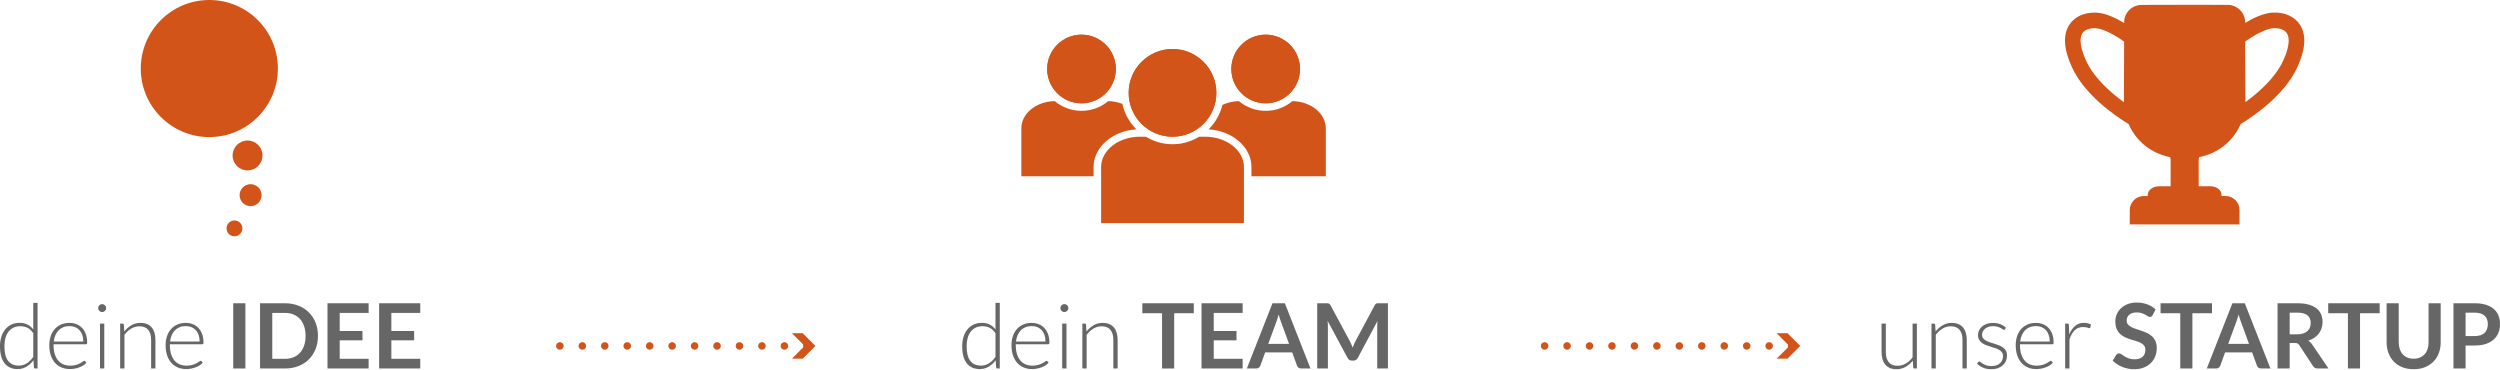
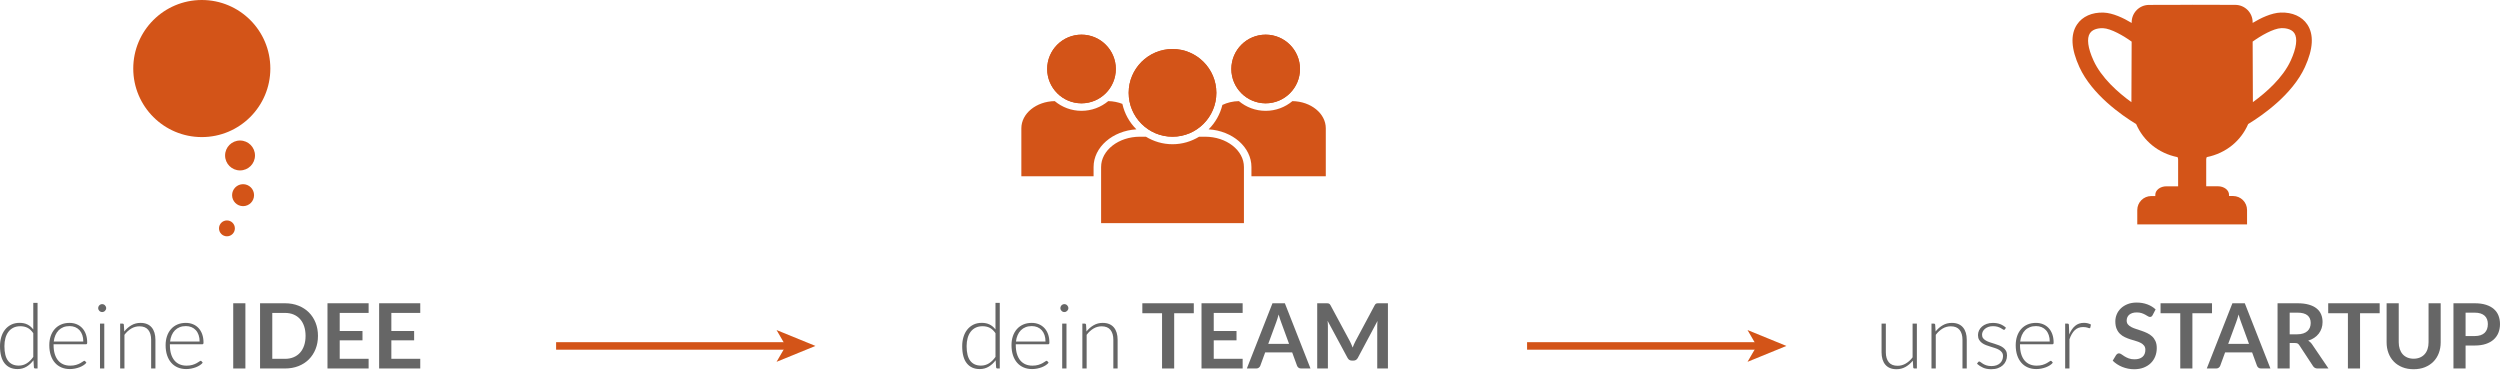
<svg xmlns="http://www.w3.org/2000/svg" version="1.1" id="Ebene_1" x="0px" y="0px" width="332.571px" height="49.115px" viewBox="0 0 332.571 49.115" enable-background="new 0 0 332.571 49.115" xml:space="preserve">
  <g>
    <path fill="#666666" d="M4.684,49.019c-0.099,0-0.156-0.051-0.172-0.155l-0.061-0.942c-0.264,0.36-0.574,0.646-0.928,0.857   c-0.354,0.213-0.752,0.318-1.192,0.318c-0.733,0-1.305-0.254-1.715-0.762S0,47.065,0,46.049c0-0.436,0.057-0.843,0.171-1.221   s0.282-0.706,0.504-0.983c0.223-0.279,0.495-0.498,0.817-0.658c0.322-0.159,0.694-0.239,1.114-0.239   c0.405,0,0.755,0.075,1.051,0.225c0.297,0.15,0.553,0.369,0.77,0.657v-3.54h0.57v8.729H4.684z M2.493,48.636   c0.396,0,0.755-0.103,1.076-0.307c0.32-0.204,0.607-0.488,0.859-0.852v-3.15c-0.232-0.34-0.488-0.58-0.767-0.721   c-0.278-0.139-0.594-0.209-0.946-0.209s-0.661,0.063-0.925,0.191c-0.265,0.129-0.486,0.309-0.664,0.543s-0.313,0.514-0.403,0.84   s-0.135,0.686-0.135,1.077c0,0.888,0.165,1.542,0.493,1.959C1.409,48.427,1.88,48.636,2.493,48.636z" />
    <path fill="#666666" d="M9.252,42.953c0.336,0,0.647,0.058,0.933,0.174c0.286,0.116,0.534,0.285,0.744,0.507   c0.21,0.223,0.374,0.495,0.492,0.819c0.118,0.323,0.177,0.696,0.177,1.116c0,0.088-0.013,0.148-0.039,0.18   c-0.026,0.032-0.067,0.048-0.123,0.048H7.128v0.114c0,0.447,0.052,0.842,0.156,1.182s0.252,0.625,0.444,0.855   c0.192,0.23,0.424,0.402,0.696,0.52C8.696,48.583,9,48.642,9.336,48.642c0.3,0,0.56-0.033,0.78-0.1   c0.22-0.066,0.405-0.141,0.555-0.223c0.15-0.081,0.269-0.155,0.357-0.221c0.088-0.066,0.152-0.1,0.192-0.1   c0.052,0,0.092,0.02,0.12,0.061l0.156,0.191c-0.096,0.12-0.223,0.232-0.381,0.336s-0.334,0.193-0.528,0.268   c-0.194,0.074-0.402,0.133-0.624,0.177c-0.222,0.044-0.445,0.065-0.669,0.065c-0.408,0-0.78-0.07-1.116-0.213   c-0.336-0.142-0.625-0.349-0.865-0.621c-0.241-0.271-0.427-0.604-0.558-0.998c-0.131-0.395-0.197-0.846-0.197-1.354   c0-0.428,0.061-0.823,0.183-1.186c0.122-0.361,0.298-0.674,0.528-0.936s0.512-0.467,0.846-0.615   C8.449,43.027,8.828,42.953,9.252,42.953z M9.261,43.379c-0.308,0-0.583,0.048-0.827,0.144c-0.244,0.097-0.454,0.234-0.632,0.414   c-0.178,0.181-0.321,0.396-0.431,0.648s-0.183,0.534-0.219,0.846h3.93c0-0.32-0.044-0.606-0.131-0.861   c-0.088-0.254-0.212-0.469-0.372-0.645s-0.352-0.311-0.575-0.404S9.532,43.379,9.261,43.379z" />
    <path fill="#666666" d="M14.124,40.991c0,0.072-0.015,0.139-0.045,0.201c-0.03,0.062-0.069,0.117-0.117,0.164   c-0.048,0.049-0.104,0.086-0.168,0.115c-0.064,0.027-0.132,0.041-0.204,0.041c-0.072,0-0.14-0.014-0.204-0.041   c-0.064-0.029-0.12-0.066-0.168-0.115c-0.048-0.047-0.086-0.103-0.114-0.164c-0.028-0.063-0.042-0.129-0.042-0.201   s0.014-0.141,0.042-0.207s0.066-0.123,0.114-0.171c0.048-0.048,0.104-0.087,0.168-0.114s0.132-0.042,0.204-0.042   c0.072,0,0.14,0.015,0.204,0.042s0.12,0.066,0.168,0.114c0.048,0.048,0.087,0.104,0.117,0.171S14.124,40.919,14.124,40.991z    M13.872,43.049v5.97h-0.57v-5.97H13.872z" />
    <path fill="#666666" d="M15.984,49.019v-5.97h0.312c0.104,0,0.164,0.05,0.18,0.15l0.054,0.899c0.272-0.344,0.589-0.621,0.951-0.83   c0.362-0.211,0.765-0.315,1.209-0.315c0.328,0,0.617,0.052,0.867,0.155c0.25,0.104,0.457,0.255,0.621,0.451   c0.164,0.195,0.288,0.432,0.372,0.707c0.084,0.276,0.126,0.588,0.126,0.937v3.815h-0.57v-3.815c0-0.56-0.128-0.999-0.384-1.317   s-0.648-0.477-1.176-0.477c-0.392,0-0.756,0.102-1.092,0.303c-0.336,0.202-0.636,0.479-0.9,0.831v4.476H15.984z" />
    <path fill="#666666" d="M24.725,42.953c0.336,0,0.647,0.058,0.934,0.174s0.534,0.285,0.744,0.507   c0.21,0.223,0.374,0.495,0.491,0.819c0.118,0.323,0.178,0.696,0.178,1.116c0,0.088-0.014,0.148-0.039,0.18   c-0.026,0.032-0.067,0.048-0.123,0.048h-4.308v0.114c0,0.447,0.052,0.842,0.156,1.182s0.252,0.625,0.444,0.855   c0.192,0.23,0.424,0.402,0.696,0.52c0.272,0.115,0.576,0.174,0.912,0.174c0.301,0,0.561-0.033,0.78-0.1s0.405-0.141,0.555-0.223   c0.15-0.081,0.27-0.155,0.357-0.221c0.088-0.066,0.152-0.1,0.192-0.1c0.052,0,0.092,0.02,0.119,0.061l0.156,0.191   c-0.096,0.12-0.223,0.232-0.381,0.336s-0.334,0.193-0.528,0.268c-0.193,0.074-0.401,0.133-0.624,0.177   c-0.222,0.044-0.444,0.065-0.669,0.065c-0.407,0-0.779-0.07-1.116-0.213c-0.336-0.142-0.625-0.349-0.865-0.621   c-0.241-0.271-0.427-0.604-0.558-0.998c-0.131-0.395-0.197-0.846-0.197-1.354c0-0.428,0.061-0.823,0.183-1.186   c0.122-0.361,0.298-0.674,0.528-0.936s0.512-0.467,0.846-0.615C23.922,43.027,24.301,42.953,24.725,42.953z M24.734,43.379   c-0.308,0-0.583,0.048-0.827,0.144c-0.244,0.097-0.454,0.234-0.632,0.414c-0.178,0.181-0.321,0.396-0.431,0.648   s-0.183,0.534-0.219,0.846h3.93c0-0.32-0.044-0.606-0.132-0.861c-0.088-0.254-0.211-0.469-0.371-0.645s-0.352-0.311-0.575-0.404   S25.005,43.379,24.734,43.379z" />
    <path fill="#666666" d="M32.645,49.019h-1.62v-8.676h1.62V49.019z" />
    <path fill="#666666" d="M42.299,44.681c0,0.637-0.106,1.221-0.318,1.752c-0.212,0.532-0.51,0.99-0.894,1.375   c-0.384,0.383-0.846,0.682-1.386,0.894s-1.139,0.317-1.794,0.317h-3.313v-8.676h3.313c0.655,0,1.254,0.107,1.794,0.321   s1.002,0.513,1.386,0.894c0.384,0.383,0.682,0.84,0.894,1.371C42.193,43.461,42.299,44.045,42.299,44.681z M40.649,44.681   c0-0.476-0.063-0.902-0.191-1.281c-0.128-0.377-0.311-0.697-0.546-0.959c-0.236-0.262-0.523-0.463-0.861-0.604   c-0.338-0.14-0.719-0.21-1.143-0.21h-1.687v6.108h1.687c0.424,0,0.805-0.07,1.143-0.211c0.338-0.139,0.625-0.34,0.861-0.603   c0.235-0.262,0.418-0.582,0.546-0.96S40.649,45.157,40.649,44.681z" />
    <path fill="#666666" d="M49.037,40.343v1.284h-3.846v2.406h3.03v1.241h-3.03v2.455h3.846v1.289h-5.472v-8.676H49.037z" />
    <path fill="#666666" d="M55.907,40.343v1.284h-3.846v2.406h3.03v1.241h-3.03v2.455h3.846v1.289h-5.472v-8.676H55.907z" />
  </g>
  <g>
-     <path fill="#666666" d="M132.684,49.019c-0.1,0-0.156-0.051-0.172-0.155l-0.061-0.942c-0.264,0.36-0.574,0.646-0.928,0.857   c-0.355,0.213-0.752,0.318-1.193,0.318c-0.732,0-1.305-0.254-1.715-0.762S128,47.065,128,46.049c0-0.436,0.057-0.843,0.171-1.221   s0.282-0.706,0.505-0.983c0.223-0.279,0.494-0.498,0.816-0.658c0.322-0.159,0.694-0.239,1.115-0.239   c0.404,0,0.754,0.075,1.051,0.225c0.297,0.15,0.553,0.369,0.77,0.657v-3.54h0.57v8.729H132.684z M130.493,48.636   c0.396,0,0.756-0.103,1.076-0.307s0.607-0.488,0.859-0.852v-3.15c-0.232-0.34-0.488-0.58-0.767-0.721   c-0.278-0.139-0.594-0.209-0.946-0.209s-0.661,0.063-0.926,0.191c-0.264,0.129-0.485,0.309-0.664,0.543   c-0.178,0.234-0.313,0.514-0.402,0.84s-0.135,0.686-0.135,1.077c0,0.888,0.164,1.542,0.492,1.959   C129.409,48.427,129.879,48.636,130.493,48.636z" />
-     <path fill="#666666" d="M137.252,42.953c0.336,0,0.646,0.058,0.932,0.174c0.287,0.116,0.535,0.285,0.744,0.507   c0.211,0.223,0.375,0.495,0.492,0.819c0.118,0.323,0.178,0.696,0.178,1.116c0,0.088-0.014,0.148-0.039,0.18   c-0.026,0.032-0.067,0.048-0.123,0.048h-4.309v0.114c0,0.447,0.053,0.842,0.156,1.182s0.252,0.625,0.444,0.855   s0.424,0.402,0.696,0.52c0.271,0.115,0.576,0.174,0.912,0.174c0.299,0,0.56-0.033,0.779-0.1c0.221-0.066,0.405-0.141,0.555-0.223   c0.15-0.081,0.27-0.155,0.357-0.221c0.088-0.066,0.152-0.1,0.191-0.1c0.053,0,0.092,0.02,0.121,0.061l0.155,0.191   c-0.096,0.12-0.223,0.232-0.381,0.336s-0.334,0.193-0.528,0.268c-0.193,0.074-0.402,0.133-0.623,0.177   c-0.223,0.044-0.445,0.065-0.67,0.065c-0.408,0-0.779-0.07-1.115-0.213c-0.336-0.142-0.625-0.349-0.865-0.621   c-0.24-0.271-0.427-0.604-0.559-0.998c-0.131-0.395-0.197-0.846-0.197-1.354c0-0.428,0.062-0.823,0.184-1.186   c0.122-0.361,0.298-0.674,0.527-0.936c0.23-0.262,0.513-0.467,0.847-0.615C136.449,43.027,136.828,42.953,137.252,42.953z    M137.26,43.379c-0.307,0-0.583,0.048-0.826,0.144c-0.244,0.097-0.455,0.234-0.633,0.414c-0.178,0.181-0.32,0.396-0.431,0.648   s-0.183,0.534-0.219,0.846h3.93c0-0.32-0.044-0.606-0.132-0.861c-0.088-0.254-0.211-0.469-0.371-0.645s-0.352-0.311-0.575-0.404   S137.532,43.379,137.26,43.379z" />
-     <path fill="#666666" d="M142.124,40.991c0,0.072-0.016,0.139-0.045,0.201c-0.029,0.062-0.068,0.117-0.117,0.164   c-0.048,0.049-0.104,0.086-0.168,0.115c-0.064,0.027-0.132,0.041-0.203,0.041c-0.072,0-0.141-0.014-0.205-0.041   c-0.063-0.029-0.119-0.066-0.168-0.115c-0.048-0.047-0.086-0.103-0.113-0.164c-0.028-0.063-0.043-0.129-0.043-0.201   s0.015-0.141,0.043-0.207c0.027-0.066,0.065-0.123,0.113-0.171c0.049-0.048,0.104-0.087,0.168-0.114   c0.064-0.027,0.133-0.042,0.205-0.042c0.071,0,0.139,0.015,0.203,0.042s0.12,0.066,0.168,0.114   c0.049,0.048,0.088,0.104,0.117,0.171S142.124,40.919,142.124,40.991z M141.872,43.049v5.97h-0.57v-5.97H141.872z" />
-     <path fill="#666666" d="M143.984,49.019v-5.97h0.312c0.104,0,0.164,0.05,0.18,0.15l0.055,0.899c0.271-0.344,0.589-0.621,0.951-0.83   c0.361-0.211,0.765-0.315,1.209-0.315c0.328,0,0.617,0.052,0.867,0.155c0.25,0.104,0.457,0.255,0.621,0.451   c0.164,0.195,0.287,0.432,0.371,0.707c0.084,0.276,0.127,0.588,0.127,0.937v3.815h-0.57v-3.815c0-0.56-0.129-0.999-0.385-1.317   s-0.647-0.477-1.176-0.477c-0.392,0-0.756,0.102-1.092,0.303c-0.336,0.202-0.636,0.479-0.9,0.831v4.476H143.984z" />
+     <path fill="#666666" d="M132.684,49.019c-0.099,0-0.156-0.051-0.172-0.155l-0.061-0.942c-0.264,0.36-0.574,0.646-0.928,0.857   c-0.354,0.213-0.752,0.318-1.192,0.318c-0.733,0-1.305-0.254-1.715-0.762S128,47.065,128,46.049c0-0.436,0.057-0.843,0.171-1.221   s0.282-0.706,0.504-0.983c0.223-0.279,0.495-0.498,0.817-0.658c0.322-0.159,0.694-0.239,1.114-0.239   c0.405,0,0.755,0.075,1.051,0.225c0.297,0.15,0.553,0.369,0.77,0.657v-3.54h0.57v8.729H132.684z M130.493,48.636   c0.396,0,0.755-0.103,1.076-0.307c0.32-0.204,0.607-0.488,0.859-0.852v-3.15c-0.232-0.34-0.488-0.58-0.767-0.721   c-0.278-0.139-0.594-0.209-0.946-0.209s-0.661,0.063-0.925,0.191c-0.265,0.129-0.486,0.309-0.664,0.543s-0.313,0.514-0.403,0.84   s-0.135,0.686-0.135,1.077c0,0.888,0.165,1.542,0.493,1.959C129.409,48.427,129.88,48.636,130.493,48.636z" />
+     <path fill="#666666" d="M137.252,42.953c0.336,0,0.647,0.058,0.933,0.174c0.286,0.116,0.534,0.285,0.744,0.507   c0.21,0.223,0.374,0.495,0.492,0.819c0.118,0.323,0.177,0.696,0.177,1.116c0,0.088-0.013,0.148-0.039,0.18   c-0.026,0.032-0.067,0.048-0.123,0.048h-4.308v0.114c0,0.447,0.052,0.842,0.156,1.182s0.252,0.625,0.444,0.855   c0.192,0.23,0.424,0.402,0.696,0.52c0.272,0.115,0.576,0.174,0.912,0.174c0.3,0,0.56-0.033,0.78-0.1   c0.22-0.066,0.405-0.141,0.555-0.223c0.15-0.081,0.269-0.155,0.357-0.221c0.088-0.066,0.152-0.1,0.192-0.1   c0.052,0,0.092,0.02,0.12,0.061l0.156,0.191c-0.096,0.12-0.223,0.232-0.381,0.336s-0.334,0.193-0.528,0.268   c-0.194,0.074-0.402,0.133-0.624,0.177c-0.222,0.044-0.445,0.065-0.669,0.065c-0.408,0-0.78-0.07-1.116-0.213   c-0.336-0.142-0.625-0.349-0.865-0.621c-0.241-0.271-0.427-0.604-0.558-0.998c-0.131-0.395-0.197-0.846-0.197-1.354   c0-0.428,0.061-0.823,0.183-1.186c0.122-0.361,0.298-0.674,0.528-0.936s0.512-0.467,0.846-0.615   C136.449,43.027,136.828,42.953,137.252,42.953z M137.261,43.379c-0.308,0-0.583,0.048-0.827,0.144   c-0.244,0.097-0.454,0.234-0.632,0.414c-0.178,0.181-0.321,0.396-0.431,0.648s-0.183,0.534-0.219,0.846h3.93   c0-0.32-0.044-0.606-0.131-0.861c-0.088-0.254-0.212-0.469-0.372-0.645s-0.352-0.311-0.575-0.404S137.532,43.379,137.261,43.379z" />
+     <path fill="#666666" d="M142.124,40.991c0,0.072-0.015,0.139-0.045,0.201c-0.03,0.062-0.069,0.117-0.117,0.164   c-0.048,0.049-0.104,0.086-0.168,0.115c-0.064,0.027-0.132,0.041-0.204,0.041c-0.072,0-0.14-0.014-0.204-0.041   c-0.064-0.029-0.12-0.066-0.168-0.115c-0.048-0.047-0.086-0.103-0.114-0.164c-0.028-0.063-0.042-0.129-0.042-0.201   s0.014-0.141,0.042-0.207s0.066-0.123,0.114-0.171c0.048-0.048,0.104-0.087,0.168-0.114s0.132-0.042,0.204-0.042   c0.072,0,0.14,0.015,0.204,0.042s0.12,0.066,0.168,0.114c0.048,0.048,0.087,0.104,0.117,0.171S142.124,40.919,142.124,40.991z    M141.872,43.049v5.97h-0.57v-5.97H141.872z" />
+     <path fill="#666666" d="M143.984,49.019v-5.97h0.312c0.104,0,0.164,0.05,0.18,0.15l0.054,0.899c0.272-0.344,0.589-0.621,0.951-0.83   c0.362-0.211,0.765-0.315,1.209-0.315c0.328,0,0.617,0.052,0.867,0.155c0.25,0.104,0.457,0.255,0.621,0.451   c0.164,0.195,0.288,0.432,0.372,0.707c0.084,0.276,0.126,0.588,0.126,0.937v3.815h-0.57v-3.815c0-0.56-0.128-0.999-0.384-1.317   s-0.648-0.477-1.176-0.477c-0.392,0-0.756,0.102-1.092,0.303c-0.336,0.202-0.636,0.479-0.9,0.831v4.476H143.984z" />
    <path fill="#666666" d="M158.809,40.343v1.326H156.2v7.35h-1.614v-7.35h-2.622v-1.326H158.809z" />
    <path fill="#666666" d="M165.307,40.343v1.284h-3.846v2.406h3.03v1.241h-3.03v2.455h3.846v1.289h-5.472v-8.676H165.307z" />
    <path fill="#666666" d="M174.332,49.019h-1.248c-0.14,0-0.255-0.035-0.345-0.104s-0.155-0.157-0.195-0.261l-0.647-1.771h-3.595   l-0.647,1.771c-0.032,0.092-0.096,0.176-0.189,0.252s-0.209,0.113-0.345,0.113h-1.254l3.408-8.676h1.649L174.332,49.019z    M168.715,45.743h2.767l-1.057-2.887c-0.048-0.127-0.101-0.278-0.159-0.453c-0.058-0.174-0.114-0.362-0.171-0.566   c-0.056,0.204-0.11,0.395-0.165,0.57c-0.054,0.176-0.106,0.33-0.158,0.462L168.715,45.743z" />
    <path fill="#666666" d="M179.77,45.817c0.058,0.139,0.115,0.277,0.171,0.418c0.057-0.145,0.114-0.286,0.174-0.426   c0.061-0.141,0.124-0.274,0.192-0.402l2.568-4.807c0.031-0.06,0.064-0.107,0.099-0.144s0.072-0.062,0.114-0.078   c0.042-0.016,0.089-0.026,0.141-0.03s0.114-0.006,0.187-0.006h1.218v8.676h-1.422v-5.604c0-0.104,0.003-0.218,0.009-0.342   s0.015-0.25,0.027-0.379l-2.622,4.921c-0.061,0.112-0.139,0.198-0.234,0.261s-0.208,0.094-0.336,0.094h-0.222   c-0.129,0-0.24-0.031-0.336-0.094c-0.097-0.063-0.175-0.148-0.234-0.261l-2.658-4.938c0.016,0.133,0.027,0.262,0.033,0.387   c0.006,0.127,0.009,0.244,0.009,0.352v5.604h-1.422v-8.676h1.218c0.072,0,0.134,0.002,0.187,0.006   c0.052,0.004,0.099,0.015,0.141,0.03c0.042,0.017,0.081,0.042,0.117,0.078s0.07,0.084,0.102,0.144l2.593,4.818   C179.649,45.547,179.712,45.681,179.77,45.817z" />
  </g>
  <g>
    <path fill="#666666" d="M250.87,43.049v3.816c0,0.56,0.129,0.999,0.386,1.317c0.257,0.317,0.647,0.477,1.174,0.477   c0.39,0,0.753-0.1,1.09-0.297c0.337-0.198,0.64-0.473,0.909-0.825v-4.488h0.57v5.97h-0.314c-0.111,0-0.168-0.051-0.172-0.155   l-0.055-0.888c-0.276,0.344-0.596,0.619-0.958,0.828c-0.362,0.207-0.767,0.312-1.211,0.312c-0.332,0-0.622-0.052-0.871-0.156   s-0.454-0.254-0.618-0.45c-0.165-0.195-0.289-0.432-0.373-0.707c-0.084-0.277-0.127-0.589-0.127-0.937v-3.816H250.87z" />
    <path fill="#666666" d="M256.942,49.019v-5.97h0.313c0.104,0,0.163,0.05,0.18,0.15l0.054,0.899c0.272-0.344,0.589-0.621,0.951-0.83   c0.362-0.211,0.765-0.315,1.209-0.315c0.327,0,0.616,0.052,0.866,0.155c0.25,0.104,0.457,0.255,0.621,0.451   c0.164,0.195,0.289,0.432,0.373,0.707c0.084,0.276,0.125,0.588,0.125,0.937v3.815h-0.569v-3.815c0-0.56-0.128-0.999-0.384-1.317   s-0.648-0.477-1.176-0.477c-0.393,0-0.757,0.102-1.093,0.303c-0.336,0.202-0.636,0.479-0.899,0.831v4.476H256.942z" />
    <path fill="#666666" d="M266.721,43.793c-0.027,0.056-0.072,0.084-0.132,0.084c-0.044,0-0.101-0.024-0.171-0.075   c-0.07-0.05-0.162-0.105-0.275-0.168c-0.115-0.062-0.255-0.117-0.42-0.168c-0.167-0.05-0.369-0.074-0.609-0.074   c-0.217,0-0.414,0.03-0.592,0.092c-0.178,0.063-0.33,0.145-0.455,0.249c-0.127,0.104-0.225,0.224-0.295,0.362   c-0.069,0.137-0.104,0.281-0.104,0.434c0,0.188,0.048,0.343,0.144,0.467c0.096,0.123,0.223,0.229,0.379,0.316   c0.155,0.088,0.332,0.164,0.53,0.229c0.198,0.063,0.401,0.127,0.609,0.191c0.208,0.063,0.411,0.135,0.608,0.213   c0.198,0.078,0.375,0.175,0.531,0.291c0.156,0.115,0.282,0.258,0.379,0.426c0.096,0.168,0.143,0.372,0.143,0.611   c0,0.261-0.047,0.502-0.141,0.727s-0.229,0.418-0.408,0.582c-0.178,0.164-0.396,0.294-0.656,0.391   c-0.26,0.096-0.557,0.144-0.889,0.144c-0.42,0-0.781-0.067-1.086-0.201c-0.304-0.134-0.576-0.31-0.815-0.524l0.138-0.205   c0.02-0.031,0.042-0.056,0.066-0.071c0.023-0.017,0.058-0.024,0.102-0.024c0.053,0,0.116,0.032,0.192,0.096   c0.075,0.064,0.175,0.133,0.297,0.207s0.274,0.144,0.456,0.207c0.182,0.064,0.406,0.096,0.675,0.096   c0.252,0,0.474-0.034,0.666-0.104c0.192-0.069,0.353-0.165,0.479-0.284c0.129-0.121,0.226-0.262,0.291-0.424   c0.066-0.162,0.1-0.333,0.1-0.513c0-0.2-0.048-0.366-0.145-0.498c-0.096-0.132-0.222-0.244-0.377-0.336   c-0.156-0.093-0.334-0.17-0.531-0.233c-0.198-0.064-0.402-0.129-0.612-0.193c-0.21-0.063-0.414-0.133-0.612-0.209   c-0.197-0.076-0.375-0.172-0.531-0.289c-0.155-0.115-0.281-0.256-0.377-0.422c-0.097-0.166-0.145-0.373-0.145-0.621   c0-0.213,0.046-0.416,0.139-0.612c0.092-0.196,0.223-0.368,0.393-0.517c0.17-0.147,0.377-0.266,0.621-0.354   s0.518-0.132,0.822-0.132c0.363,0,0.687,0.053,0.969,0.158c0.281,0.105,0.541,0.267,0.777,0.483L266.721,43.793z" />
    <path fill="#666666" d="M270.844,42.953c0.336,0,0.646,0.058,0.932,0.174c0.287,0.116,0.535,0.285,0.744,0.507   c0.211,0.223,0.375,0.495,0.492,0.819c0.118,0.323,0.178,0.696,0.178,1.116c0,0.088-0.014,0.148-0.039,0.18   c-0.026,0.032-0.067,0.048-0.123,0.048h-4.309v0.114c0,0.447,0.053,0.842,0.156,1.182s0.252,0.625,0.444,0.855   s0.424,0.402,0.696,0.52c0.271,0.115,0.576,0.174,0.912,0.174c0.299,0,0.56-0.033,0.779-0.1c0.221-0.066,0.405-0.141,0.555-0.223   c0.15-0.081,0.27-0.155,0.357-0.221c0.088-0.066,0.152-0.1,0.191-0.1c0.053,0,0.092,0.02,0.121,0.061l0.155,0.191   c-0.096,0.12-0.223,0.232-0.381,0.336s-0.334,0.193-0.528,0.268c-0.193,0.074-0.402,0.133-0.623,0.177   c-0.223,0.044-0.445,0.065-0.67,0.065c-0.408,0-0.779-0.07-1.115-0.213c-0.336-0.142-0.625-0.349-0.865-0.621   c-0.24-0.271-0.427-0.604-0.559-0.998c-0.131-0.395-0.197-0.846-0.197-1.354c0-0.428,0.062-0.823,0.184-1.186   c0.122-0.361,0.298-0.674,0.527-0.936c0.23-0.262,0.513-0.467,0.847-0.615C270.041,43.027,270.419,42.953,270.844,42.953z    M270.852,43.379c-0.307,0-0.583,0.048-0.826,0.144c-0.244,0.097-0.455,0.234-0.633,0.414c-0.178,0.181-0.32,0.396-0.431,0.648   s-0.183,0.534-0.219,0.846h3.93c0-0.32-0.044-0.606-0.132-0.861c-0.088-0.254-0.211-0.469-0.371-0.645s-0.352-0.311-0.575-0.404   S271.124,43.379,270.852,43.379z" />
    <path fill="#666666" d="M274.725,49.019v-5.97h0.301c0.067,0,0.116,0.015,0.146,0.042c0.03,0.028,0.047,0.076,0.051,0.145   l0.048,1.26c0.192-0.484,0.448-0.863,0.769-1.137c0.32-0.274,0.714-0.411,1.182-0.411c0.181,0,0.346,0.019,0.498,0.057   s0.296,0.093,0.433,0.165l-0.078,0.396c-0.013,0.063-0.053,0.096-0.12,0.096c-0.024,0-0.059-0.008-0.103-0.023   c-0.044-0.017-0.099-0.035-0.165-0.055c-0.065-0.02-0.146-0.038-0.242-0.055c-0.097-0.016-0.206-0.023-0.33-0.023   c-0.452,0-0.823,0.141-1.113,0.42c-0.29,0.28-0.525,0.684-0.705,1.213v3.881H274.725z" />
    <path fill="#666666" d="M286.36,41.921c-0.044,0.088-0.096,0.15-0.153,0.186c-0.058,0.037-0.127,0.055-0.207,0.055   s-0.17-0.031-0.27-0.094c-0.101-0.062-0.219-0.131-0.354-0.207c-0.136-0.075-0.295-0.145-0.477-0.207   c-0.183-0.061-0.397-0.092-0.646-0.092c-0.224,0-0.419,0.026-0.585,0.08c-0.166,0.055-0.306,0.129-0.42,0.226   c-0.114,0.096-0.199,0.211-0.255,0.345c-0.057,0.135-0.084,0.281-0.084,0.441c0,0.203,0.057,0.374,0.171,0.51   c0.114,0.137,0.265,0.252,0.453,0.348c0.188,0.096,0.401,0.182,0.642,0.258s0.485,0.158,0.735,0.244s0.495,0.186,0.734,0.299   c0.24,0.115,0.454,0.258,0.643,0.433c0.188,0.174,0.339,0.387,0.453,0.639c0.114,0.253,0.171,0.558,0.171,0.919   c0,0.391-0.067,0.758-0.201,1.1c-0.134,0.343-0.33,0.641-0.588,0.895s-0.573,0.454-0.945,0.6c-0.372,0.146-0.798,0.22-1.277,0.22   c-0.276,0-0.549-0.027-0.816-0.081c-0.268-0.055-0.525-0.131-0.771-0.23c-0.245-0.101-0.476-0.221-0.689-0.361   c-0.214-0.139-0.405-0.295-0.573-0.467l0.468-0.774c0.044-0.056,0.098-0.103,0.159-0.142c0.063-0.037,0.131-0.057,0.207-0.057   c0.101,0,0.208,0.041,0.324,0.123s0.253,0.174,0.411,0.273s0.344,0.191,0.558,0.272c0.214,0.082,0.472,0.123,0.771,0.123   c0.46,0,0.815-0.108,1.067-0.327c0.252-0.218,0.378-0.531,0.378-0.939c0-0.227-0.057-0.413-0.171-0.557   c-0.113-0.145-0.265-0.266-0.453-0.363c-0.188-0.098-0.401-0.182-0.642-0.25c-0.24-0.067-0.484-0.141-0.732-0.221   s-0.491-0.177-0.731-0.289c-0.24-0.111-0.454-0.258-0.642-0.438c-0.188-0.18-0.34-0.405-0.453-0.676   c-0.114-0.27-0.171-0.603-0.171-0.998c0-0.316,0.063-0.624,0.188-0.924c0.126-0.301,0.31-0.566,0.552-0.799   c0.242-0.231,0.539-0.418,0.892-0.558c0.352-0.14,0.754-0.21,1.206-0.21c0.512,0,0.983,0.08,1.416,0.24   c0.432,0.16,0.8,0.384,1.104,0.672L286.36,41.921z" />
    <path fill="#666666" d="M294.261,40.343v1.326h-2.61v7.35h-1.614v-7.35h-2.622v-1.326H294.261z" />
    <path fill="#666666" d="M302.031,49.019h-1.248c-0.14,0-0.255-0.035-0.345-0.104s-0.155-0.157-0.195-0.261l-0.647-1.771H296   l-0.647,1.771c-0.032,0.092-0.096,0.176-0.189,0.252s-0.209,0.113-0.345,0.113h-1.254l3.408-8.676h1.649L302.031,49.019z    M296.415,45.743h2.767l-1.057-2.887c-0.048-0.127-0.101-0.278-0.159-0.453c-0.058-0.174-0.114-0.362-0.171-0.566   c-0.056,0.204-0.11,0.395-0.165,0.57c-0.054,0.176-0.106,0.33-0.158,0.462L296.415,45.743z" />
    <path fill="#666666" d="M304.593,45.629v3.39h-1.614v-8.676h2.646c0.592,0,1.099,0.062,1.521,0.184   c0.422,0.121,0.769,0.293,1.038,0.513c0.271,0.22,0.468,0.483,0.594,0.789c0.127,0.306,0.189,0.644,0.189,1.011   c0,0.292-0.043,0.568-0.129,0.828s-0.21,0.496-0.372,0.708s-0.362,0.397-0.6,0.558c-0.238,0.16-0.51,0.289-0.813,0.385   c0.204,0.115,0.38,0.281,0.528,0.498l2.172,3.203h-1.452c-0.14,0-0.259-0.027-0.357-0.084c-0.098-0.056-0.181-0.135-0.248-0.24   l-1.824-2.777c-0.068-0.104-0.144-0.178-0.226-0.223c-0.082-0.043-0.203-0.065-0.362-0.065H304.593z M304.593,44.472h1.008   c0.304,0,0.569-0.039,0.795-0.115c0.227-0.075,0.412-0.18,0.559-0.314c0.146-0.134,0.255-0.293,0.327-0.477   c0.071-0.184,0.107-0.387,0.107-0.606c0-0.44-0.145-0.778-0.435-1.015c-0.29-0.235-0.733-0.354-1.329-0.354h-1.032V44.472z" />
    <path fill="#666666" d="M316.563,40.343v1.326h-2.61v7.35h-1.614v-7.35h-2.622v-1.326H316.563z" />
    <path fill="#666666" d="M321.081,47.718c0.312,0,0.591-0.053,0.837-0.156c0.246-0.104,0.454-0.25,0.624-0.438s0.3-0.416,0.39-0.685   c0.09-0.268,0.135-0.567,0.135-0.899v-5.196h1.614v5.196c0,0.517-0.083,0.993-0.249,1.431c-0.166,0.438-0.404,0.816-0.717,1.135   c-0.312,0.317-0.69,0.565-1.134,0.744c-0.444,0.178-0.944,0.267-1.5,0.267c-0.557,0-1.057-0.089-1.5-0.267   c-0.444-0.179-0.821-0.427-1.131-0.744c-0.311-0.318-0.549-0.696-0.714-1.135c-0.166-0.438-0.249-0.914-0.249-1.431v-5.196h1.613   v5.19c0,0.332,0.045,0.632,0.136,0.899c0.09,0.269,0.219,0.498,0.387,0.688s0.375,0.337,0.621,0.441   C320.49,47.665,320.768,47.718,321.081,47.718z" />
    <path fill="#666666" d="M327.993,45.965v3.054h-1.614v-8.676h2.826c0.58,0,1.082,0.068,1.506,0.204s0.774,0.326,1.05,0.57   c0.276,0.243,0.48,0.536,0.612,0.876s0.198,0.712,0.198,1.115c0,0.42-0.07,0.806-0.21,1.156c-0.141,0.35-0.351,0.65-0.63,0.902   c-0.28,0.252-0.63,0.448-1.05,0.588c-0.421,0.141-0.912,0.21-1.477,0.21H327.993z M327.993,44.705h1.212   c0.296,0,0.554-0.037,0.774-0.11c0.22-0.074,0.401-0.181,0.546-0.318c0.144-0.139,0.252-0.307,0.324-0.504   c0.071-0.198,0.107-0.42,0.107-0.664c0-0.231-0.036-0.441-0.107-0.629c-0.072-0.188-0.181-0.349-0.324-0.48   c-0.145-0.132-0.326-0.232-0.546-0.303c-0.221-0.07-0.479-0.105-0.774-0.105h-1.212V44.705z" />
  </g>
  <g>
    <g>
      <g>
        <g>
-           <path fill="#D35418" d="M27.845,0c-5.034,0-9.118,4.083-9.118,9.118c0,5.033,4.083,9.117,9.118,9.117s9.118-4.084,9.118-9.117      C36.962,4.065,32.879,0,27.845,0z" />
+           <path fill="#D35418" d="M26.845,0c-5.034,0-9.118,4.083-9.118,9.118s4.083,9.118,9.118,9.118s9.118-4.083,9.118-9.118      C35.962,4.066,31.879,0,26.845,0z" />
        </g>
      </g>
    </g>
    <g>
      <g>
-         <circle fill="#D35418" cx="32.932" cy="20.682" r="1.989" />
+         <circle fill="#D35418" cx="31.932" cy="20.682" r="1.989" />
      </g>
    </g>
    <g>
      <g>
-         <circle fill="#D35418" cx="33.336" cy="25.962" r="1.461" />
+         <circle fill="#D35418" cx="32.336" cy="25.962" r="1.461" />
      </g>
    </g>
    <g>
      <g>
-         <circle fill="#D35418" cx="31.189" cy="30.38" r="1.056" />
+         <circle fill="#D35418" cx="30.189" cy="30.38" r="1.056" />
      </g>
    </g>
  </g>
  <g>
-     <path fill="#D35418" d="M171.93,13.452c-0.966,0.806-2.207,1.292-3.561,1.292s-2.595-0.486-3.561-1.292   c-0.804,0.014-1.548,0.199-2.196,0.506c-0.304,1.25-0.945,2.369-1.831,3.247c3.181,0.198,5.696,2.37,5.696,5.016v1.224h5.356h4.535   v-6.372C176.37,15.095,174.389,13.493,171.93,13.452z" />
-     <path fill="#D35418" d="M168.37,13.744c2.518,0,4.566-2.049,4.566-4.567c0-2.518-2.049-4.566-4.566-4.566s-4.566,2.049-4.566,4.566   C163.803,11.695,165.852,13.744,168.37,13.744z" />
-     <path fill="#D35418" d="M168.37,4.61c2.518,0,4.566,2.049,4.566,4.566c0,2.519-2.049,4.567-4.566,4.567s-4.566-2.049-4.566-4.567   C163.803,6.659,165.852,4.61,168.37,4.61z" />
-     <path fill="#D35418" d="M151.174,17.205c-0.919-0.909-1.579-2.078-1.867-3.386c-0.57-0.223-1.203-0.355-1.877-0.367   c-0.966,0.806-2.207,1.292-3.561,1.292s-2.595-0.486-3.561-1.292c-2.459,0.041-4.439,1.643-4.439,3.62v6.372h4.535h5.073v-1.224   C145.478,19.575,147.994,17.403,151.174,17.205z" />
-     <path fill="#D35418" d="M143.87,13.744c2.518,0,4.566-2.049,4.566-4.567c0-2.518-2.049-4.566-4.566-4.566s-4.566,2.049-4.566,4.566   C139.303,11.695,141.352,13.744,143.87,13.744z" />
-     <path fill="#D35418" d="M143.87,4.61c2.518,0,4.566,2.049,4.566,4.566c0,2.519-2.049,4.567-4.566,4.567s-4.566-2.049-4.566-4.567   C139.303,6.659,141.352,4.61,143.87,4.61z" />
-     <path fill="#D35418" d="M152.437,18.186h-0.79c-2.851,0-5.169,1.81-5.169,4.035v7.465h19v-7.465c0-2.226-2.318-4.035-5.169-4.035   h-0.791c-1.034,0.63-2.243,1-3.54,1S153.471,18.815,152.437,18.186z" />
-     <path fill="#D35418" d="M155.978,18.186c3.217,0,5.833-2.616,5.833-5.833s-2.616-5.834-5.833-5.834s-5.833,2.617-5.833,5.834   S152.761,18.186,155.978,18.186z" />
-     <path fill="#D35418" d="M150.145,12.353c0-3.217,2.616-5.834,5.833-5.834s5.833,2.617,5.833,5.834s-2.616,5.833-5.833,5.833   S150.145,15.569,150.145,12.353z" />
+     <path fill="#D35418" d="M171.93,13.452c-0.966,0.806-2.207,1.292-3.561,1.292s-2.595-0.486-3.561-1.292   c-0.804,0.014-1.548,0.2-2.196,0.506c-0.304,1.25-0.945,2.37-1.831,3.247c3.181,0.199,5.696,2.37,5.696,5.016v1.223h5.356h4.535   v-6.372C176.37,15.095,174.389,13.494,171.93,13.452z" />
+     <path fill="#D35418" d="M168.37,13.744c2.518,0,4.566-2.049,4.566-4.567s-2.049-4.566-4.566-4.566s-4.566,2.048-4.566,4.566   S165.852,13.744,168.37,13.744z" />
+     <path fill="#D35418" d="M168.37,4.611c2.518,0,4.566,2.048,4.566,4.566s-2.049,4.567-4.566,4.567s-4.566-2.049-4.566-4.567   S165.852,4.611,168.37,4.611z" />
+     <path fill="#D35418" d="M151.174,17.205c-0.919-0.91-1.579-2.078-1.867-3.386c-0.57-0.222-1.203-0.356-1.877-0.368   c-0.966,0.806-2.207,1.292-3.561,1.292s-2.595-0.486-3.561-1.292c-2.459,0.042-4.439,1.643-4.439,3.621v6.372h4.535h5.073v-1.223   C145.478,19.575,147.994,17.404,151.174,17.205z" />
+     <path fill="#D35418" d="M143.87,13.744c2.518,0,4.566-2.049,4.566-4.567s-2.049-4.566-4.566-4.566s-4.566,2.048-4.566,4.566   S141.352,13.744,143.87,13.744z" />
+     <path fill="#D35418" d="M143.87,4.611c2.518,0,4.566,2.048,4.566,4.566s-2.049,4.567-4.566,4.567s-4.566-2.049-4.566-4.567   S141.352,4.611,143.87,4.611z" />
+     <path fill="#D35418" d="M152.437,18.186h-0.79c-2.851,0-5.169,1.81-5.169,4.035v7.465h19v-7.465c0-2.225-2.318-4.035-5.169-4.035   h-0.791c-1.034,0.63-2.243,1-3.54,1S153.471,18.816,152.437,18.186z" />
+     <path fill="#D35418" d="M155.978,18.186c3.217,0,5.833-2.617,5.833-5.833c0-3.217-2.616-5.833-5.833-5.833   s-5.833,2.617-5.833,5.833C150.145,15.569,152.761,18.186,155.978,18.186z" />
+     <path fill="#D35418" d="M150.145,12.353c0-3.217,2.616-5.833,5.833-5.833s5.833,2.617,5.833,5.833c0,3.216-2.616,5.833-5.833,5.833   S150.145,15.569,150.145,12.353z" />
  </g>
  <g id="_x32_6_2_">
-     <path fill="#D35418" d="M305.936,3.255c-0.708-1.061-1.994-1.637-3.531-1.583c-1.248,0.044-2.667,0.73-3.743,1.38   c0-0.002,0-0.005,0-0.008c0.001-0.027,0.004-0.054,0.004-0.081c0-1.278-1.036-2.314-2.314-2.314c-0.036,0-5.744-0.015-5.744-0.015   V0.64c0,0-5.686,0.014-5.722,0.014c-1.278,0-2.314,1.036-2.314,2.314c0,0.027,0.003,0.054,0.004,0.081c0,0.003,0,0.005,0,0.008   c-1.076-0.649-2.495-1.335-3.743-1.38c-1.537-0.055-2.823,0.521-3.531,1.582c-0.896,1.343-0.789,3.25,0.318,5.668   c1.673,3.652,5.603,6.393,7.55,7.58c0.954,2.215,2.924,3.878,5.512,4.4c0.046,0.107,0.07,0.213,0.07,0.321c0,0.513,0,2.3,0,3.555   h-1.556c-0.817,0-1.48,0.505-1.48,1.13v0.166h-0.534c-1.029,0-1.864,0.835-1.864,1.864v1.911c4.534,0,9.567-0.006,14.604-0.006   v-1.91c0-1.029-0.835-1.863-1.864-1.863h-0.534v-0.168c0-0.623-0.663-1.129-1.48-1.129h-1.556c0-1.256,0-3.042,0-3.555   c0-0.107,0.024-0.213,0.07-0.322c2.588-0.521,4.558-2.185,5.512-4.398c1.947-1.188,5.878-3.928,7.55-7.58   C306.725,6.503,306.833,4.597,305.936,3.255z M277.504,8.063c-0.766-1.672-0.936-2.969-0.479-3.652   c0.438-0.656,1.437-0.673,1.732-0.662c1.057,0.037,2.75,1.021,3.813,1.789c-0.003,2.768-0.033,7.984-0.032,8.056   C280.752,12.301,278.555,10.36,277.504,8.063z M303.732,8.06c-1.049,2.289-3.246,4.231-5.034,5.526   c0.002-0.071-0.029-5.284-0.031-8.053c1.063-0.769,2.756-1.751,3.813-1.788c0.296-0.012,1.295,0.006,1.732,0.66   C304.667,5.089,304.498,6.388,303.732,8.06z" />
+     <path fill="#D35418" d="M306.936,3.254c-0.708-1.061-1.994-1.637-3.531-1.583c-1.248,0.044-2.667,0.73-3.743,1.38   c0-0.002,0-0.005,0-0.008c0.001-0.027,0.004-0.054,0.004-0.081c0-1.278-1.036-2.314-2.314-2.314c-0.036,0-5.744-0.014-5.744-0.014   v0.005c0,0-5.686,0.014-5.722,0.014c-1.278,0-2.314,1.036-2.314,2.314c0,0.027,0.003,0.054,0.004,0.081c0,0.002,0,0.005,0,0.008   c-1.076-0.649-2.495-1.335-3.743-1.38c-1.537-0.055-2.823,0.522-3.531,1.583c-0.896,1.342-0.789,3.249,0.318,5.668   c1.673,3.652,5.603,6.393,7.55,7.58c0.954,2.214,2.924,3.878,5.512,4.4c0.046,0.108,0.07,0.214,0.07,0.322c0,0.512,0,2.299,0,3.555   h-1.556c-0.817,0-1.48,0.505-1.48,1.129v0.167h-0.534c-1.029,0-1.864,0.834-1.864,1.864v1.911c4.534,0,9.567-0.006,14.604-0.006   v-1.91c0-1.029-0.835-1.864-1.864-1.864h-0.534v-0.167c0-0.624-0.663-1.129-1.48-1.129h-1.556c0-1.256,0-3.042,0-3.555   c0-0.108,0.024-0.213,0.07-0.322c2.588-0.521,4.558-2.185,5.512-4.399c1.947-1.187,5.878-3.928,7.55-7.58   C307.725,6.503,307.833,4.597,306.936,3.254z M278.504,8.064c-0.766-1.672-0.936-2.97-0.479-3.653   c0.438-0.656,1.437-0.672,1.732-0.662c1.057,0.038,2.75,1.021,3.813,1.789c-0.003,2.768-0.033,7.984-0.032,8.056   C281.752,12.301,279.555,10.36,278.504,8.064z M304.732,8.059c-1.049,2.29-3.246,4.232-5.034,5.527   c0.002-0.071-0.029-5.284-0.031-8.053c1.063-0.768,2.756-1.751,3.813-1.789c0.296-0.011,1.295,0.006,1.732,0.661   C305.667,5.089,305.498,6.387,304.732,8.059z" />
  </g>
  <g>
    <g>
-       <line fill="none" stroke="#D35418" stroke-linecap="round" stroke-linejoin="round" x1="74.478" y1="46.019" x2="74.478" y2="46.019" />
-       <line fill="none" stroke="#D35418" stroke-linecap="round" stroke-linejoin="round" stroke-dasharray="0,2.987" x1="77.465" y1="46.019" x2="105.841" y2="46.019" />
-       <line fill="none" stroke="#D35418" stroke-linecap="round" stroke-linejoin="round" x1="107.334" y1="46.019" x2="107.334" y2="46.019" />
+       <line fill="none" stroke="#D35418" stroke-miterlimit="10" x1="73.978" y1="46.019" x2="104.806" y2="46.019" />
      <g>
-         <polygon fill="#D35418" points="105.343,47.714 107.04,46.019 105.343,44.323 106.783,44.323 108.478,46.019 106.783,47.714         " />
+         <polygon fill="#D35418" points="108.478,46.019 103.304,48.134 104.532,46.019 103.304,43.905    " />
      </g>
    </g>
  </g>
  <g>
    <g>
-       <line fill="none" stroke="#D35418" stroke-linecap="round" stroke-linejoin="round" x1="205.478" y1="46.019" x2="205.478" y2="46.019" />
-       <line fill="none" stroke="#D35418" stroke-linecap="round" stroke-linejoin="round" stroke-dasharray="0,2.987" x1="208.465" y1="46.019" x2="236.841" y2="46.019" />
-       <line fill="none" stroke="#D35418" stroke-linecap="round" stroke-linejoin="round" x1="238.334" y1="46.019" x2="238.334" y2="46.019" />
+       <line fill="none" stroke="#D35418" stroke-miterlimit="10" x1="203.144" y1="46.019" x2="233.972" y2="46.019" />
      <g>
-         <polygon fill="#D35418" points="236.343,47.714 238.04,46.019 236.343,44.323 237.783,44.323 239.478,46.019 237.783,47.714         " />
+         <polygon fill="#D35418" points="237.644,46.019 232.47,48.134 233.698,46.019 232.47,43.905    " />
      </g>
    </g>
  </g>
</svg>
